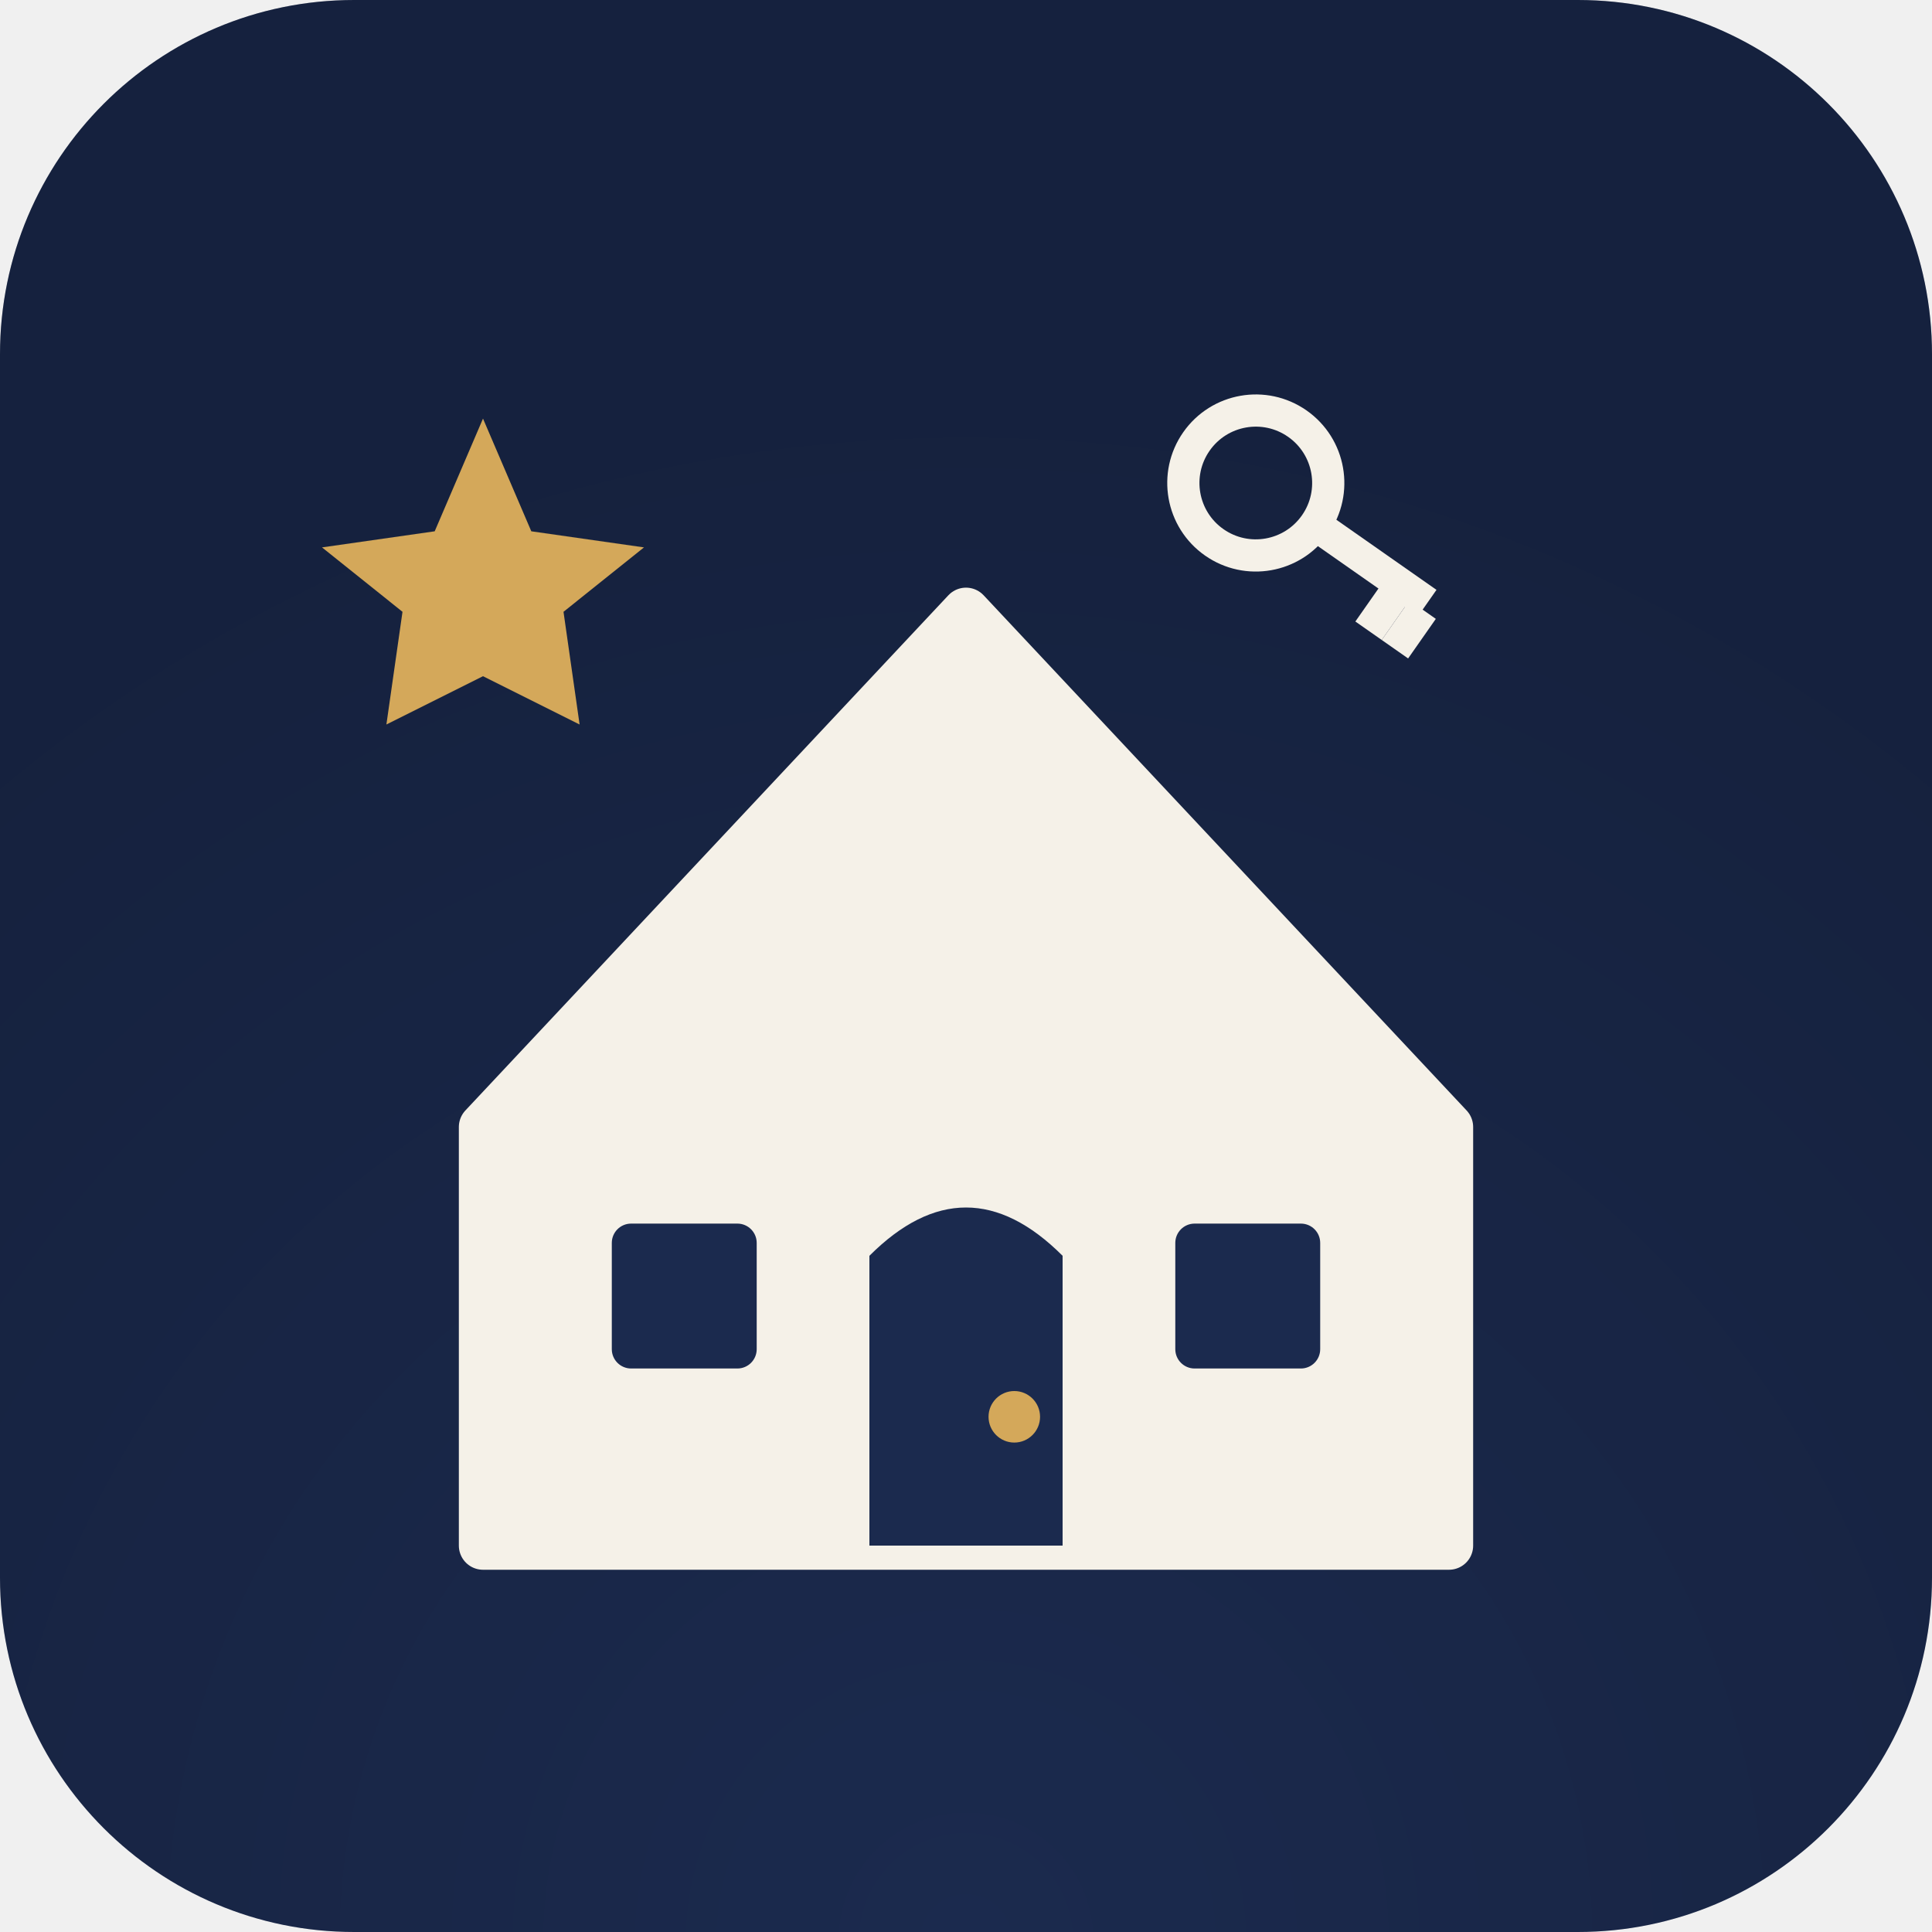
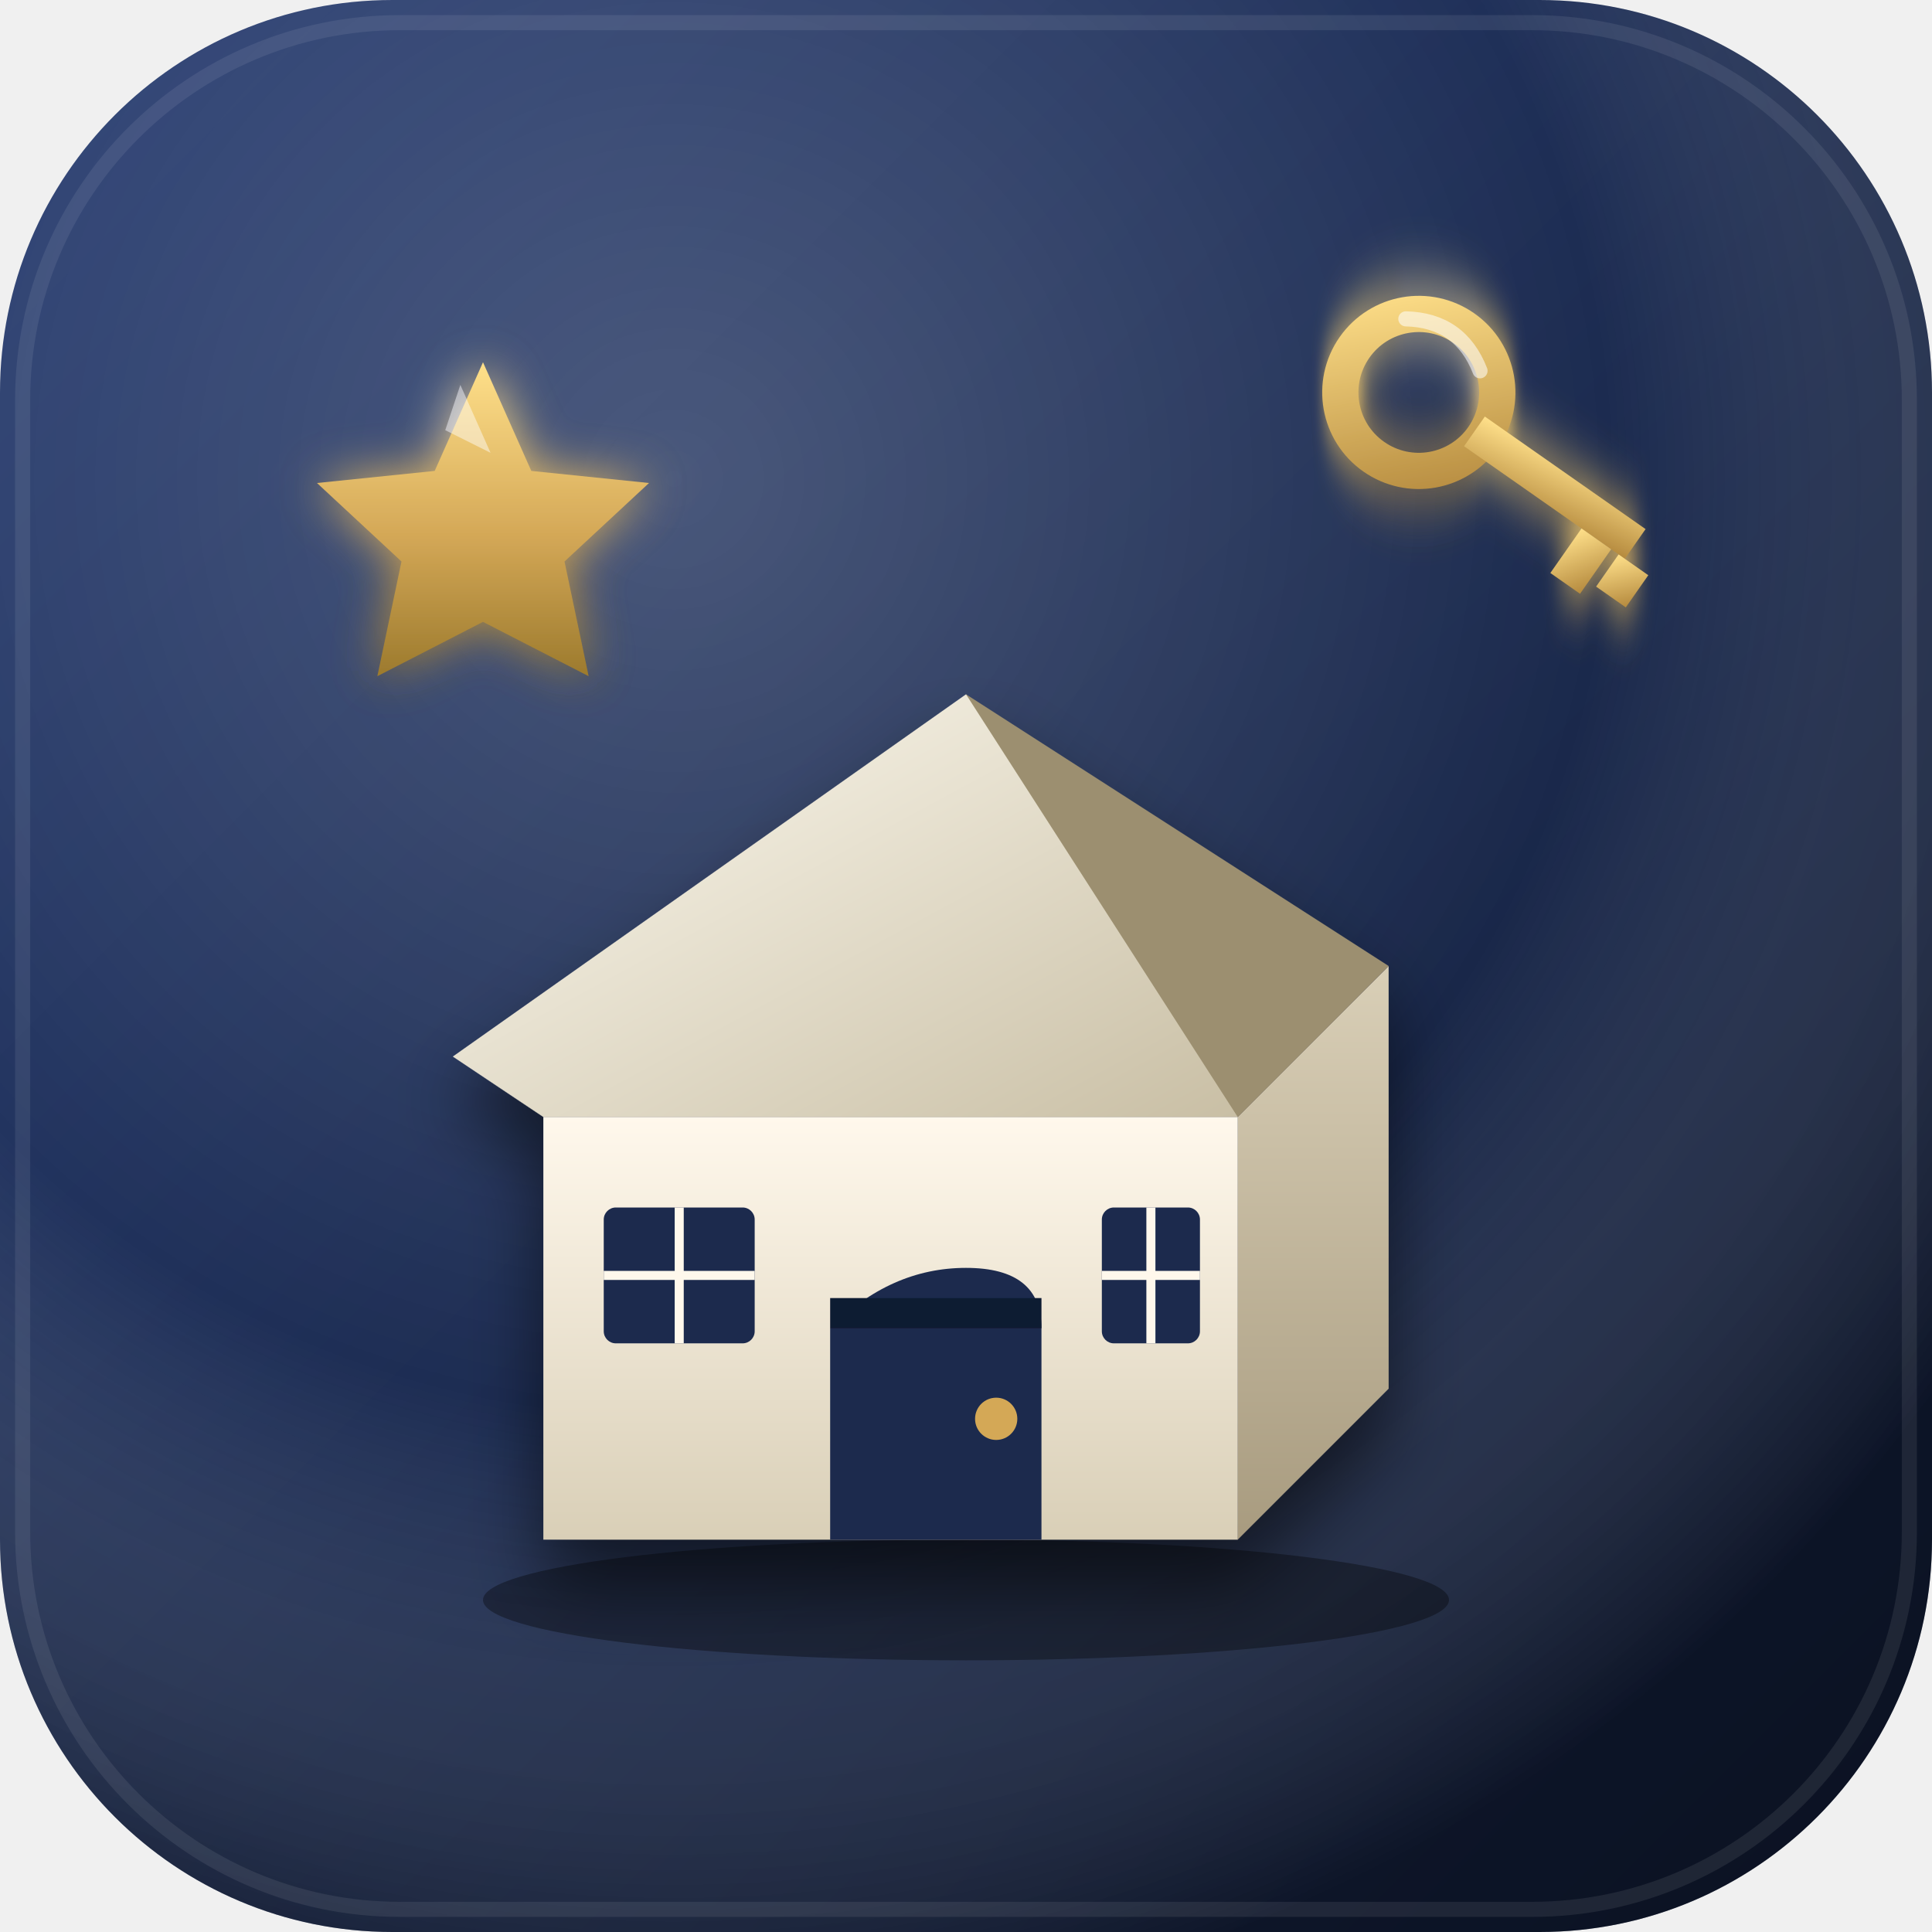
- <svg xmlns="http://www.w3.org/2000/svg" viewBox="0 0 120 120" role="img" aria-label="Rent Beyond">
-   <rect x="0" y="0" width="120" height="120" rx="22" fill="#1B2A4E" />
-   <rect x="0" y="0" width="120" height="120" rx="22" fill="url(#vignette)" opacity="0.35" />
-   <path d="M30 26 l3 7 l7 1 l-5 4 l1 7 l-6 -3 l-6 3 l1 -7 l-5 -4 l7 -1 z" fill="#D4A85A" />
-   <path d="M30 70 L60 38 L90 70 L90 96 L30 96 Z" fill="#F5F1E8" stroke="#F5F1E8" stroke-width="3" stroke-linejoin="round" stroke-linecap="round" />
-   <path d="M54 96 L54 78 Q60 72 66 78 L66 96 Z" fill="#1B2A4E" />
-   <circle cx="63" cy="88" r="1.6" fill="#D4A85A" />
-   <rect x="38" y="76" width="9" height="9" rx="1.2" fill="#1B2A4E" />
-   <rect x="73" y="76" width="9" height="9" rx="1.2" fill="#1B2A4E" />
-   <g transform="translate(78 30) rotate(35)">
-     <circle cx="0" cy="0" r="4.5" fill="none" stroke="#F5F1E8" stroke-width="2" />
-     <rect x="4" y="-1" width="9" height="2" fill="#F5F1E8" />
-     <rect x="10" y="0.5" width="2" height="3" fill="#F5F1E8" />
-     <rect x="12" y="0.5" width="2" height="3" fill="#F5F1E8" />
+ <svg xmlns="http://www.w3.org/2000/svg" viewBox="0 0 128 128" role="img" aria-label="Rent Beyond">
+   <defs>
+     <linearGradient id="bgGrad" x1="0%" y1="0%" x2="100%" y2="100%">
+       <stop offset="0%" stop-color="#2A3F73" />
+       <stop offset="55%" stop-color="#1B2A4E" />
+       <stop offset="100%" stop-color="#101A33" />
+     </linearGradient>
+     <radialGradient id="innerGlow" cx="35%" cy="25%" r="80%">
+       <stop offset="0%" stop-color="#ffffff" stop-opacity="0.18" />
+       <stop offset="60%" stop-color="#ffffff" stop-opacity="0" />
+       <stop offset="100%" stop-color="#000000" stop-opacity="0.35" />
+     </radialGradient>
+     <linearGradient id="houseFront" x1="0%" y1="0%" x2="0%" y2="100%">
+       <stop offset="0%" stop-color="#FFF8EC" />
+       <stop offset="100%" stop-color="#D9CFB7" />
+     </linearGradient>
+     <linearGradient id="houseSide" x1="0%" y1="0%" x2="0%" y2="100%">
+       <stop offset="0%" stop-color="#D9CFB7" />
+       <stop offset="100%" stop-color="#A89B7F" />
+     </linearGradient>
+     <linearGradient id="roofGrad" x1="0%" y1="0%" x2="100%" y2="100%">
+       <stop offset="0%" stop-color="#FFFCF2" />
+       <stop offset="100%" stop-color="#C9BFA5" />
+     </linearGradient>
+     <linearGradient id="starGrad" x1="0%" y1="0%" x2="0%" y2="100%">
+       <stop offset="0%" stop-color="#FFE08A" />
+       <stop offset="55%" stop-color="#D4A857" />
+       <stop offset="100%" stop-color="#9C7A2D" />
+     </linearGradient>
+     <linearGradient id="keyGrad" x1="0%" y1="0%" x2="100%" y2="100%">
+       <stop offset="0%" stop-color="#FFE08A" />
+       <stop offset="100%" stop-color="#B58A3E" />
+     </linearGradient>
+     <filter id="houseShadow" x="-20%" y="-20%" width="140%" height="140%">
+       <feGaussianBlur in="SourceAlpha" stdDeviation="2.4" />
+       <feOffset dx="0" dy="3" result="off" />
+       <feComponentTransfer>
+         <feFuncA type="linear" slope="0.55" />
+       </feComponentTransfer>
+       <feMerge>
+         <feMergeNode />
+         <feMergeNode in="SourceGraphic" />
+       </feMerge>
+     </filter>
+     <filter id="starGlow" x="-50%" y="-50%" width="200%" height="200%">
+       <feGaussianBlur in="SourceGraphic" stdDeviation="1.6" result="blurred" />
+       <feMerge>
+         <feMergeNode in="blurred" />
+         <feMergeNode in="SourceGraphic" />
+       </feMerge>
+     </filter>
+   </defs>
+   <rect x="0" y="0" width="128" height="128" rx="26" fill="url(#bgGrad)" />
+   <rect x="0" y="0" width="128" height="128" rx="26" fill="url(#innerGlow)" />
+   <rect x="1.5" y="1.5" width="125" height="125" rx="25" fill="none" stroke="#ffffff" stroke-opacity="0.08" stroke-width="1" />
+   <ellipse cx="64" cy="106" rx="32" ry="4" fill="#000000" opacity="0.35" />
+   <g filter="url(#houseShadow)">
+     <path d="M82 102 L92 92 L92 64 L82 74 Z" fill="url(#houseSide)" />
+     <path d="M64 46 L92 64 L82 74 L64 60 Z" fill="#9C8F6F" />
+     <path d="M36 74 L82 74 L82 102 L36 102 Z" fill="url(#houseFront)" />
+     <path d="M30 70 L64 46 L82 74 L36 74 Z" fill="url(#roofGrad)" />
+     <path d="M55 102 L55 88 Q59 84 64 84 Q69 84 69 88 L69 102 Z" fill="#1B2A4E" />
+     <rect x="55" y="86" width="14" height="2" fill="#101A33" />
+     <circle cx="66" cy="94" r="1.4" fill="#D4A857" />
+     <rect x="40" y="80" width="10" height="9" rx="0.8" fill="#1B2A4E" />
+     <line x1="45" y1="80" x2="45" y2="89" stroke="#FFF8EC" stroke-width="0.6" />
+     <line x1="40" y1="84.5" x2="50" y2="84.5" stroke="#FFF8EC" stroke-width="0.6" />
+     <rect x="73" y="80" width="6.5" height="9" rx="0.8" fill="#1B2A4E" />
+     <line x1="76.25" y1="80" x2="76.25" y2="89" stroke="#FFF8EC" stroke-width="0.6" />
+     <line x1="73" y1="84.5" x2="79.5" y2="84.5" stroke="#FFF8EC" stroke-width="0.6" />
  </g>
-   <defs>
-     <radialGradient id="vignette" cx="50%" cy="100%" r="80%">
-       <stop offset="0%" stop-color="#000000" stop-opacity="0" />
-       <stop offset="100%" stop-color="#000000" stop-opacity="0.6" />
-     </radialGradient>
-   </defs>
+   <g filter="url(#starGlow)">
+     <path d="M32 24              l3.2 7.2 l7.8 0.8              l-5.6 5.2 l1.6 7.6              l-7 -3.6 l-7 3.6              l1.6 -7.6 l-5.6 -5.2              l7.8 -0.8 z" fill="url(#starGrad)" />
+     <path d="M30.5 25.5 l2 4.5 l-3 -1.5 z" fill="#ffffff" opacity="0.45" />
+   </g>
+   <g transform="translate(94 26) rotate(35)" filter="url(#starGlow)">
+     <circle cx="0" cy="0" r="5.2" fill="none" stroke="url(#keyGrad)" stroke-width="2.4" />
+     <rect x="4.5" y="-1.2" width="13" height="2.4" fill="url(#keyGrad)" />
+     <rect x="14" y="1.2" width="2.4" height="3.6" fill="url(#keyGrad)" />
+     <rect x="17" y="1.2" width="2.4" height="2.6" fill="url(#keyGrad)" />
+     <path d="M -3.5 -3.5 q 3 -2 6 0" fill="none" stroke="#ffffff" stroke-opacity="0.55" stroke-width="1" stroke-linecap="round" />
+   </g>
</svg>
